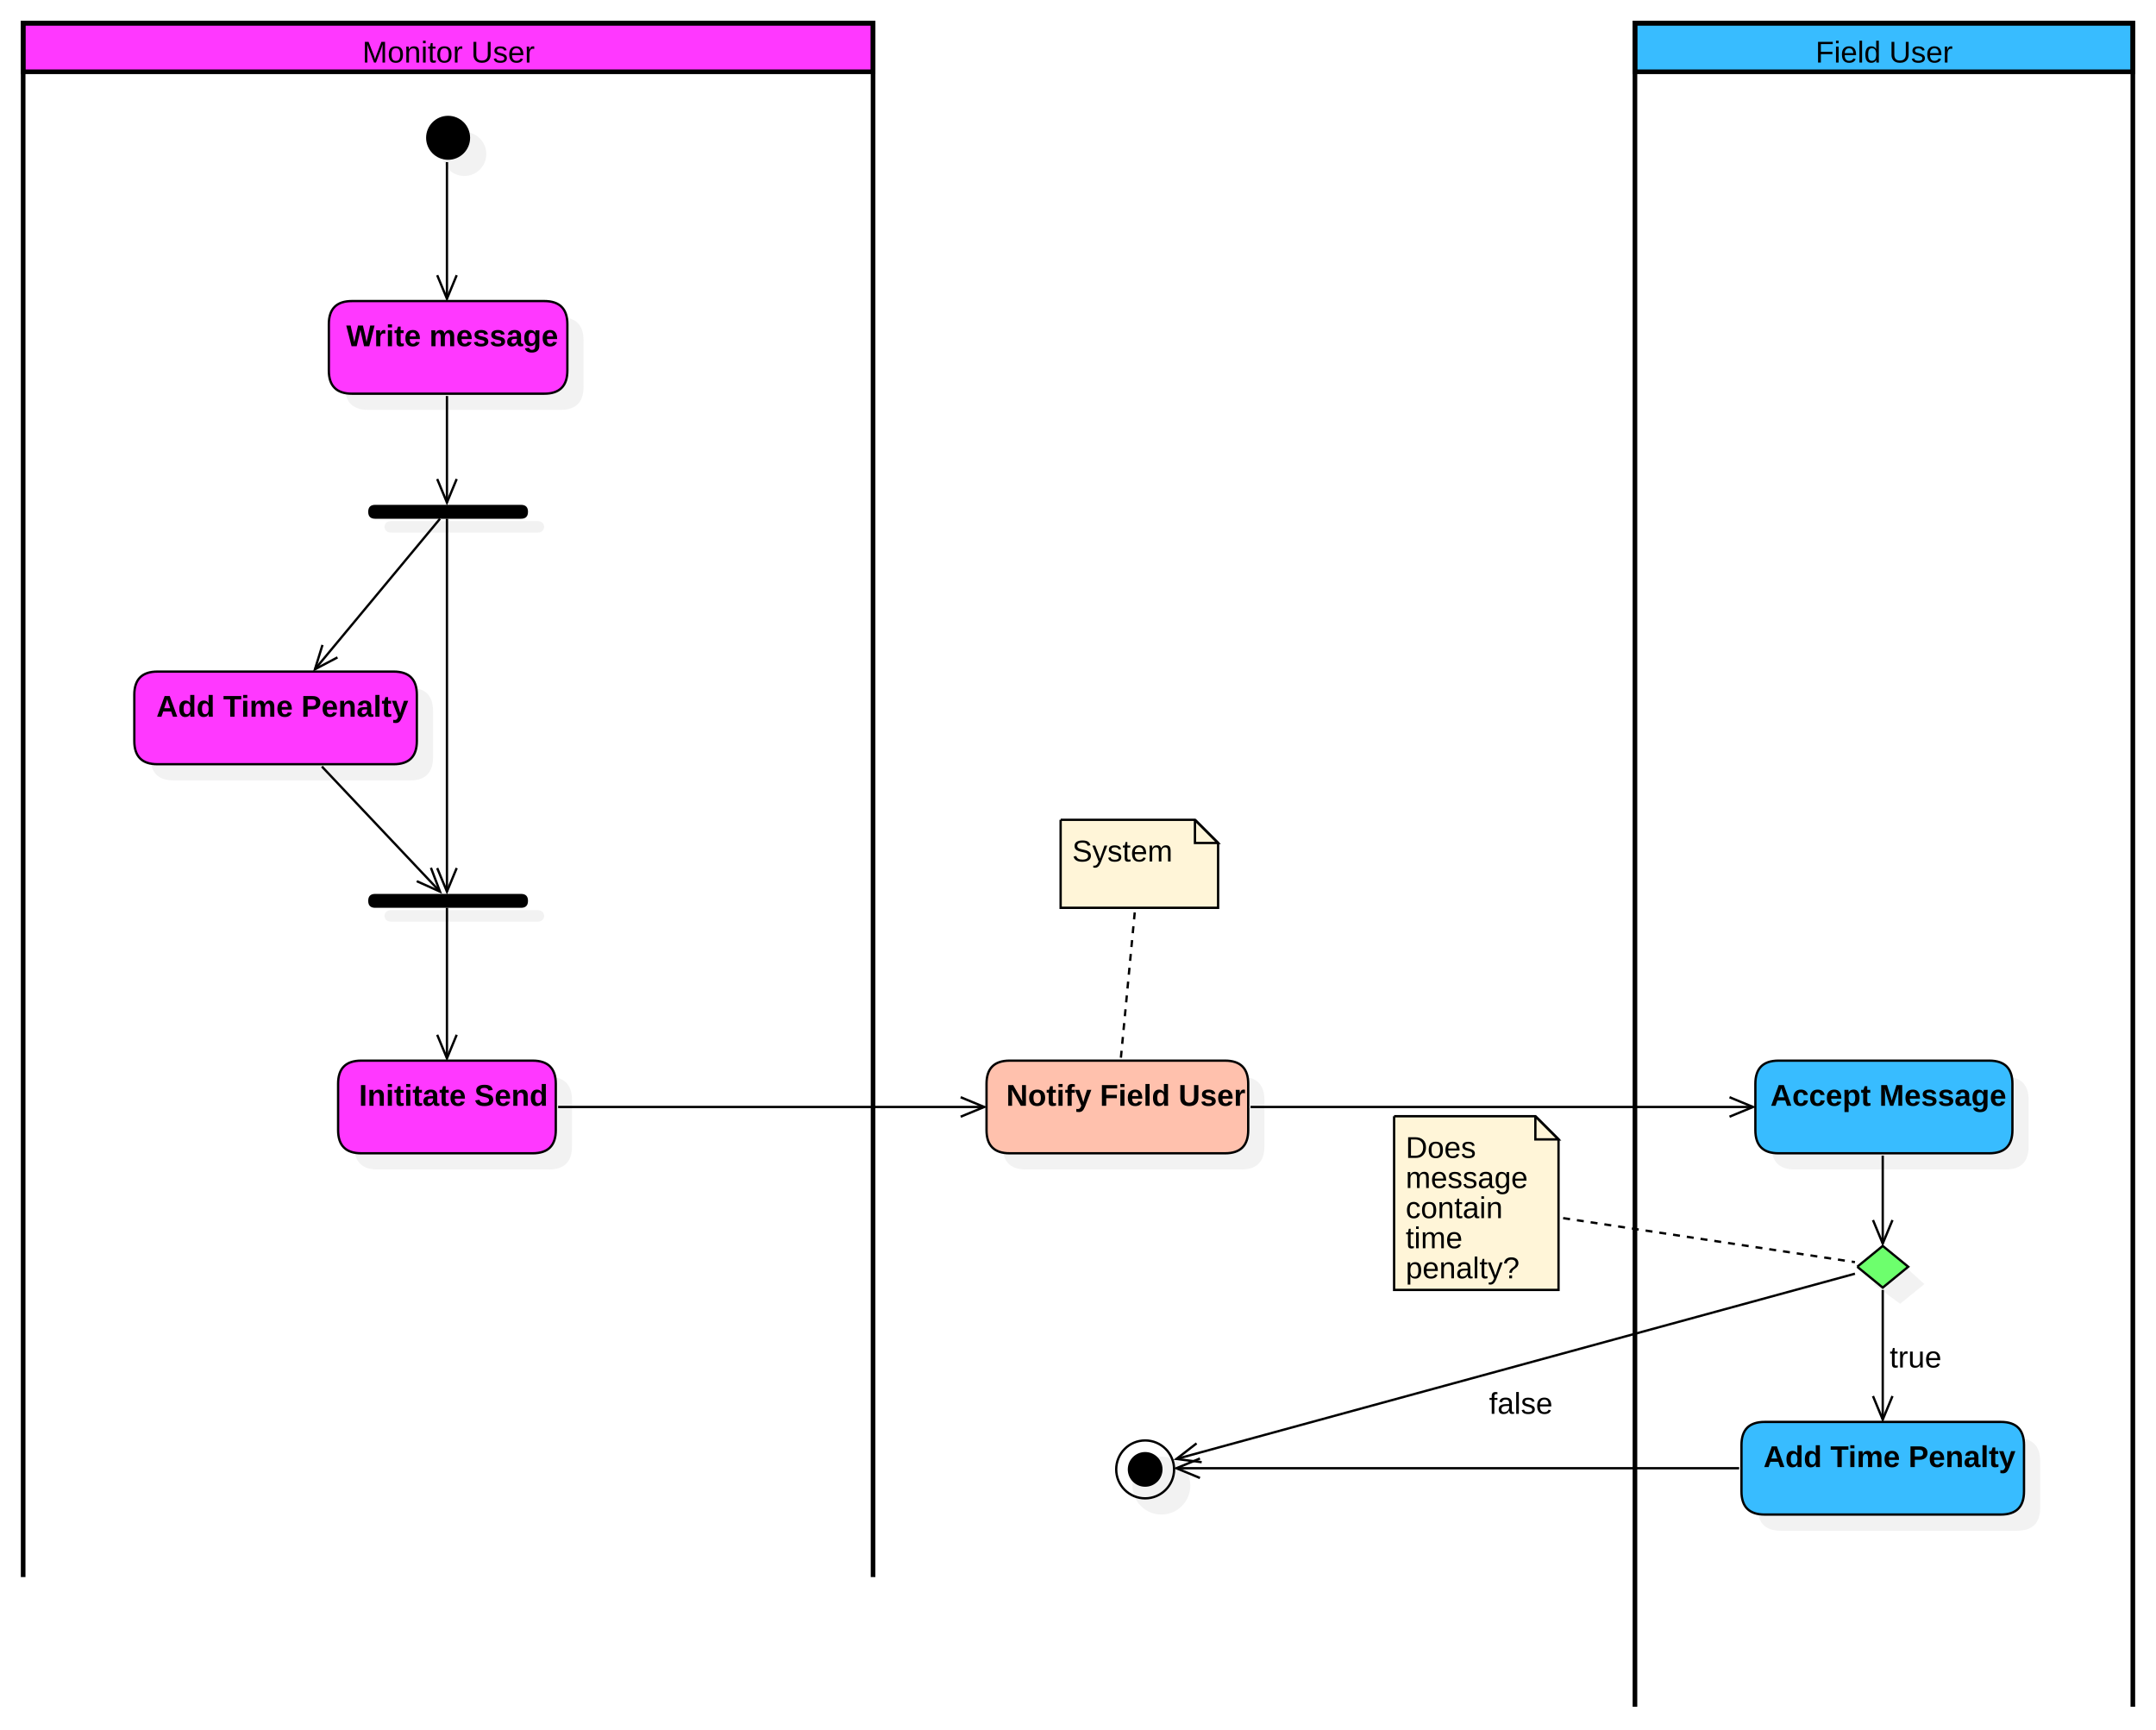
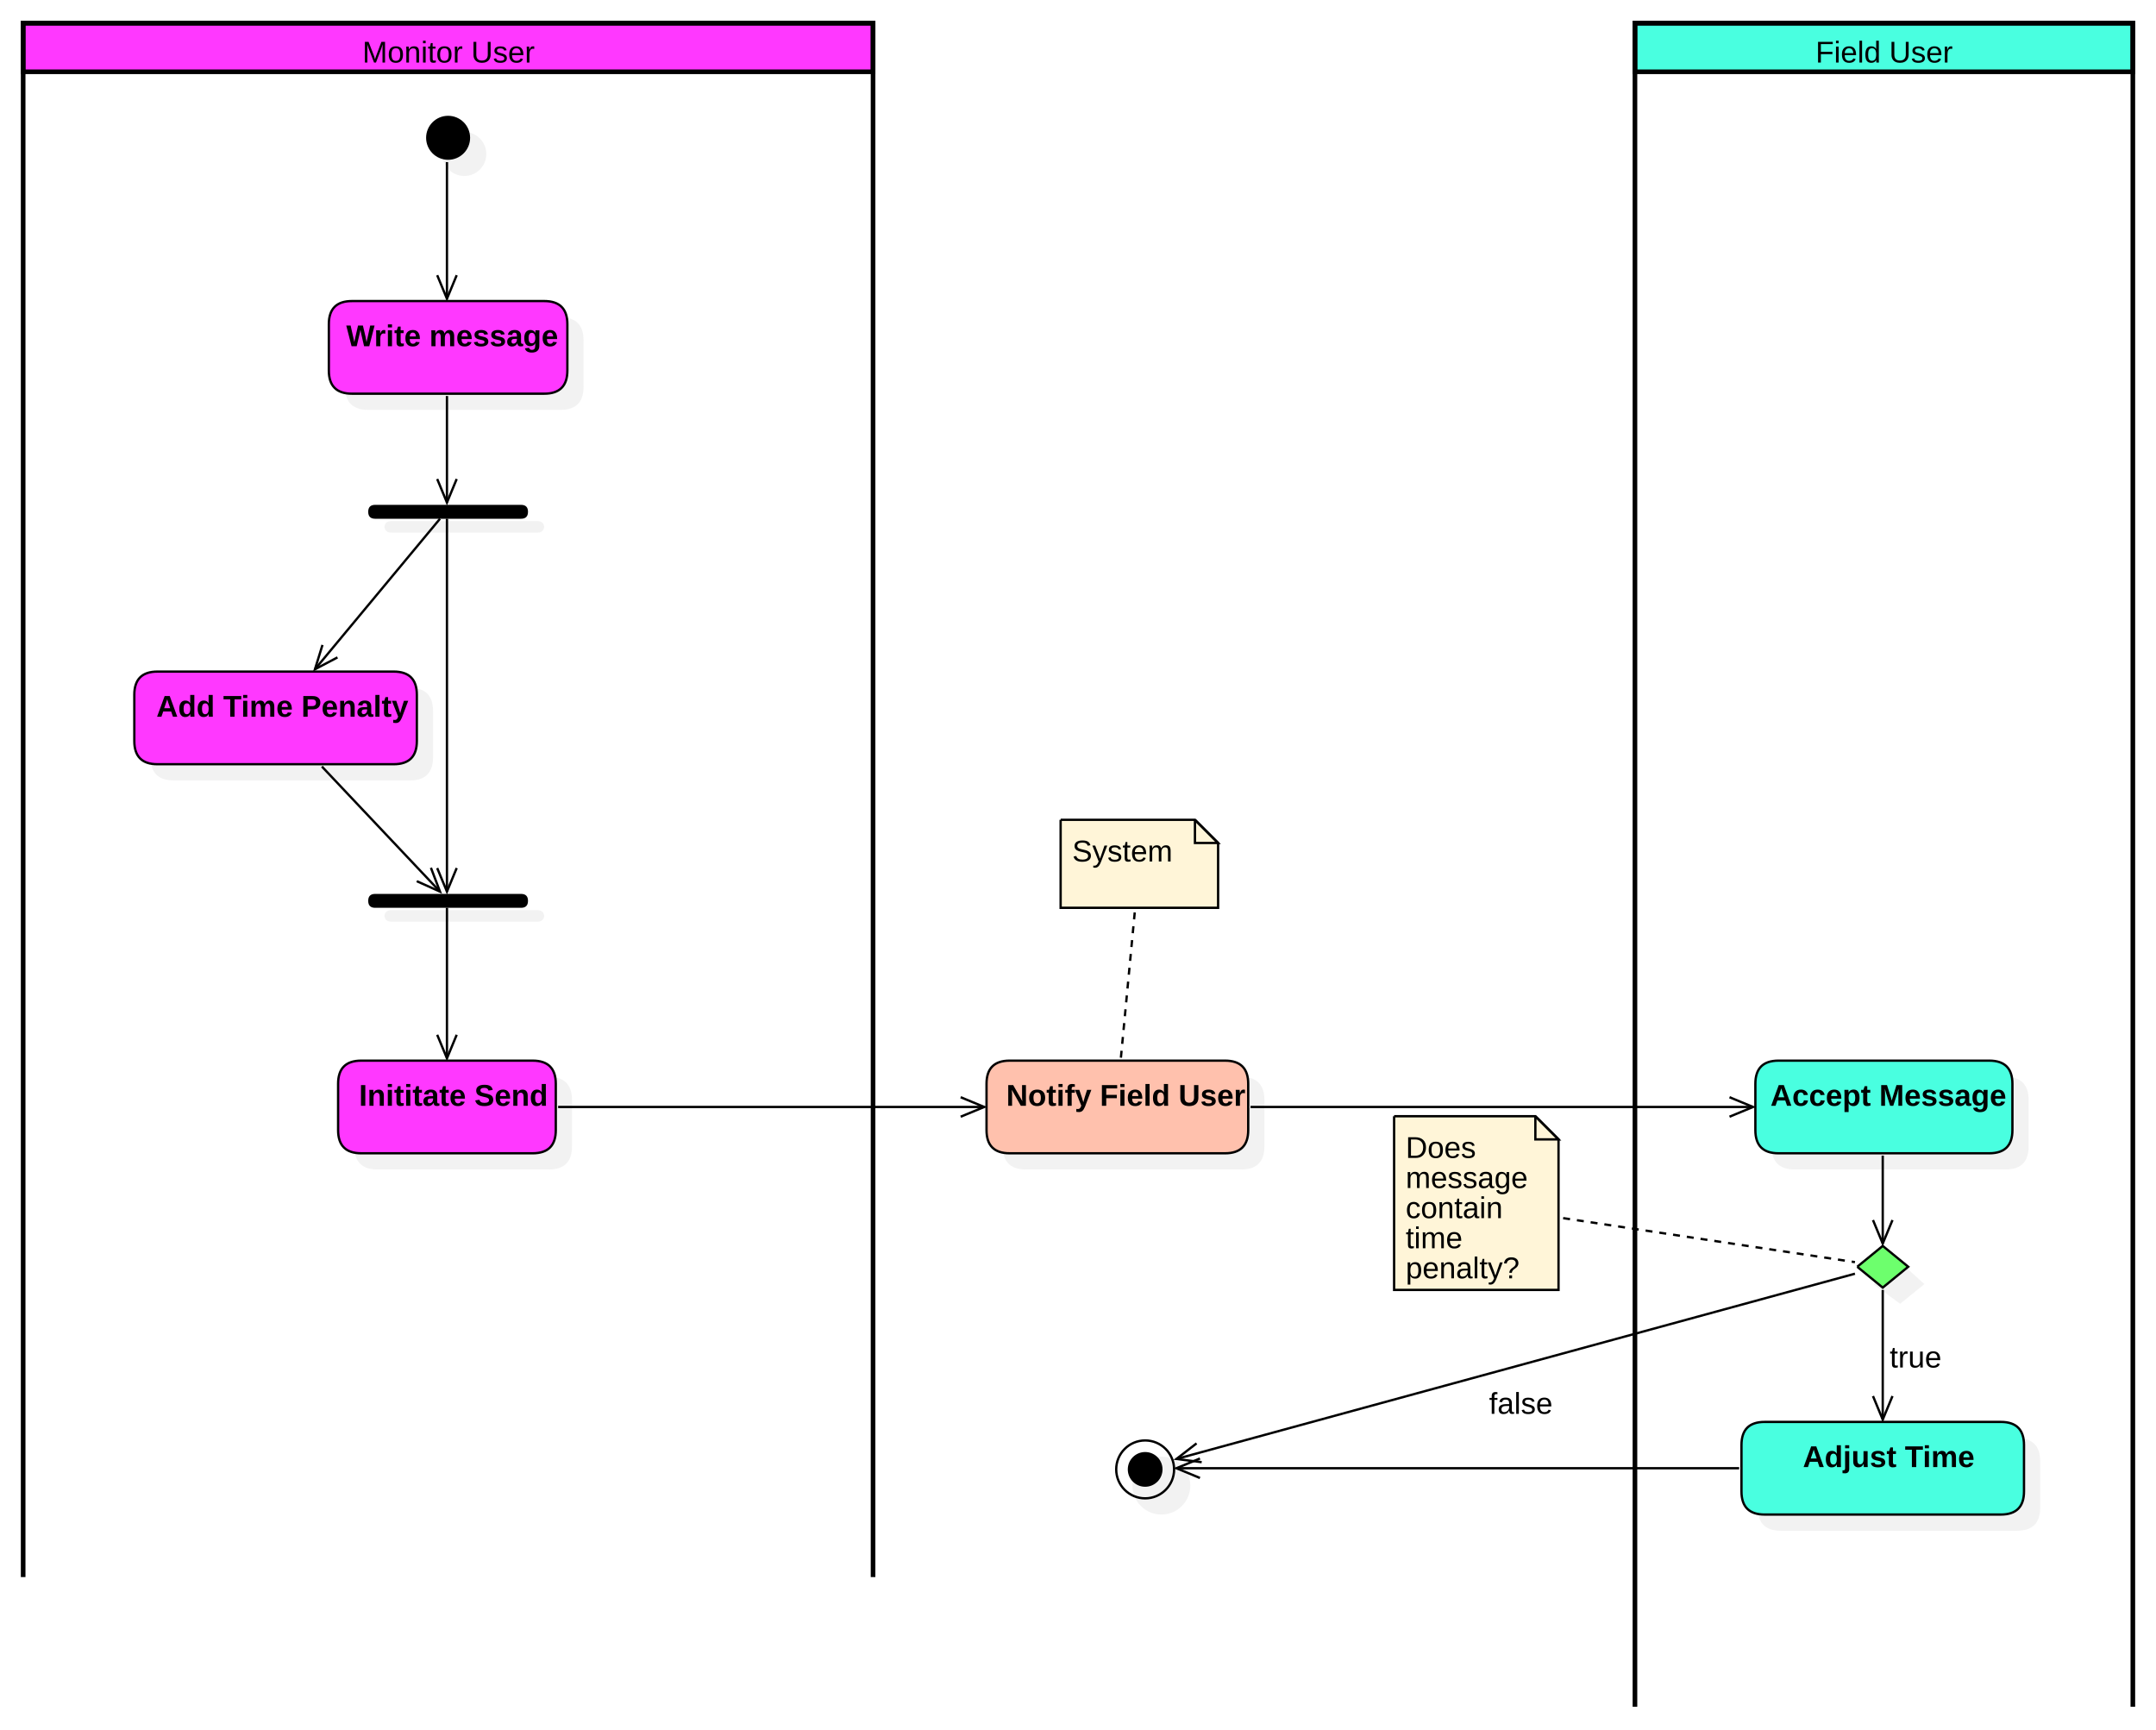
<svg xmlns="http://www.w3.org/2000/svg" version="1.1" width="931" height="747">
  <defs />
  <g>
    <g transform="translate(-14,-6) scale(1,1)">
-       <rect fill="#38bcff" stroke="none" x="720" y="16" width="215" height="21" />
+       <rect fill="#49ffe0" stroke="none" x="720" y="16" width="215" height="21" />
    </g>
    <g transform="translate(-14,-6) scale(1,1)">
      <path fill="none" stroke="#000000" d="M 720 16 L 935 16 L 935 37 L 720 37 L 720 16 Z Z" stroke-miterlimit="10" stroke-width="2" />
    </g>
    <g transform="translate(-14,-6) scale(1,1)">
      <path fill="none" stroke="#000000" d="M 720 743 L 720 16 L 935 16 L 935 743" stroke-miterlimit="10" stroke-width="2" />
    </g>
    <g transform="translate(-14,-6) scale(1,1)">
      <g>
        <path fill="none" stroke="none" />
        <text fill="#000000" stroke="none" font-family="Arial" font-size="13px" font-style="normal" font-weight="normal" text-decoration="none" x="798" y="33">Field User</text>
      </g>
    </g>
    <g transform="translate(-14,-6) scale(1,1)">
      <rect fill="#ff38ff" stroke="none" x="24" y="16" width="367" height="21" />
    </g>
    <g transform="translate(-14,-6) scale(1,1)">
      <path fill="none" stroke="#000000" d="M 24 16 L 391 16 L 391 37 L 24 37 L 24 16 Z Z" stroke-miterlimit="10" stroke-width="2" />
    </g>
    <g transform="translate(-14,-6) scale(1,1)">
      <path fill="none" stroke="#000000" d="M 24 687 L 24 16 L 391 16 L 391 687" stroke-miterlimit="10" stroke-width="2" />
    </g>
    <g transform="translate(-14,-6) scale(1,1)">
      <g>
        <path fill="none" stroke="none" />
        <text fill="#000000" stroke="none" font-family="Arial" font-size="13px" font-style="normal" font-weight="normal" text-decoration="none" x="170.5" y="33">Monitor User</text>
      </g>
    </g>
    <g transform="translate(-14,-6) scale(1,1)">
      <path fill="#C0C0C0" stroke="none" d="M 205 72.5 C 205 67.253 209.253 63 214.5 63 C 219.747 63 224 67.253 224 72.5 C 224 77.747 219.747 82 214.5 82 C 209.253 82 205 77.747 205 72.5 Z" opacity="0.2" />
    </g>
    <g transform="translate(-14,-6) scale(1,1)">
      <path fill="#000000" stroke="none" d="M 198 65.5 C 198 60.253 202.253 56 207.5 56 C 212.747 56 217 60.253 217 65.5 C 217 70.747 212.747 75 207.5 75 C 202.253 75 198 70.747 198 65.5 Z" />
    </g>
    <g transform="translate(-14,-6) scale(1,1)">
      <path fill="#C0C0C0" stroke="none" d="M 173 143 L 256 143 Q 266 143 266 153 L 266 173 Q 266 183 256 183 L 173 183 Q 163 183 163 173 L 163 153 Q 163 143 173 143 Z" opacity="0.2" />
    </g>
    <g transform="translate(-14,-6) scale(1,1)">
      <path fill="#ff38ff" stroke="none" d="M 166 136 L 249 136 Q 259 136 259 146 L 259 166 Q 259 176 249 176 L 166 176 Q 156 176 156 166 L 156 146 Q 156 136 166 136 Z" />
    </g>
    <g transform="translate(-14,-6) scale(1,1)">
      <path fill="none" stroke="#000000" d="M 166 136 L 249 136 Q 259 136 259 146 L 259 166 Q 259 176 249 176 L 166 176 Q 156 176 156 166 L 156 146 Q 156 136 166 136 Z" stroke-miterlimit="10" />
    </g>
    <g transform="translate(-14,-6) scale(1,1)">
      <g>
        <path fill="none" stroke="none" />
        <text fill="#000000" stroke="none" font-family="Arial" font-size="13px" font-style="normal" font-weight="bold" text-decoration="none" x="163.5" y="155.5">Write message</text>
      </g>
    </g>
    <g transform="translate(-14,-6) scale(1,1)">
      <path fill="#C0C0C0" stroke="none" d="M 183 231 L 246 231 Q 249 231 249 234 L 249 233 Q 249 236 246 236 L 183 236 Q 180 236 180 233 L 180 234 Q 180 231 183 231 Z" opacity="0.2" />
    </g>
    <g transform="translate(-14,-6) scale(1,1)">
      <path fill="#000000" stroke="none" d="M 176 224 L 239 224 Q 242 224 242 227 L 242 227 Q 242 230 239 230 L 176 230 Q 173 230 173 227 L 173 227 Q 173 224 176 224 Z" />
    </g>
    <g transform="translate(-14,-6) scale(1,1)">
      <path fill="#C0C0C0" stroke="none" d="M 89 303 L 191 303 Q 201 303 201 313 L 201 333 Q 201 343 191 343 L 89 343 Q 79 343 79 333 L 79 313 Q 79 303 89 303 Z" opacity="0.2" />
    </g>
    <g transform="translate(-14,-6) scale(1,1)">
      <path fill="#ff38ff" stroke="none" d="M 82 296 L 184 296 Q 194 296 194 306 L 194 326 Q 194 336 184 336 L 82 336 Q 72 336 72 326 L 72 306 Q 72 296 82 296 Z" />
    </g>
    <g transform="translate(-14,-6) scale(1,1)">
      <path fill="none" stroke="#000000" d="M 82 296 L 184 296 Q 194 296 194 306 L 194 326 Q 194 336 184 336 L 82 336 Q 72 336 72 326 L 72 306 Q 72 296 82 296 Z" stroke-miterlimit="10" />
    </g>
    <g transform="translate(-14,-6) scale(1,1)">
      <g>
        <path fill="none" stroke="none" />
        <text fill="#000000" stroke="none" font-family="Arial" font-size="13px" font-style="normal" font-weight="bold" text-decoration="none" x="81.5" y="315.5">Add Time Penalty</text>
      </g>
    </g>
    <g transform="translate(-14,-6) scale(1,1)">
      <path fill="#C0C0C0" stroke="none" d="M 183 399 L 246 399 Q 249 399 249 402 L 249 401 Q 249 404 246 404 L 183 404 Q 180 404 180 401 L 180 402 Q 180 399 183 399 Z" opacity="0.2" />
    </g>
    <g transform="translate(-14,-6) scale(1,1)">
      <path fill="#000000" stroke="none" d="M 176 392 L 239 392 Q 242 392 242 395 L 242 395 Q 242 398 239 398 L 176 398 Q 173 398 173 395 L 173 395 Q 173 392 176 392 Z" />
    </g>
    <g transform="translate(-14,-6) scale(1,1)">
      <path fill="#C0C0C0" stroke="none" d="M 177 471 L 251 471 Q 261 471 261 481 L 261 501 Q 261 511 251 511 L 177 511 Q 167 511 167 501 L 167 481 Q 167 471 177 471 Z" opacity="0.2" />
    </g>
    <g transform="translate(-14,-6) scale(1,1)">
      <path fill="#ff38ff" stroke="none" d="M 170 464 L 244 464 Q 254 464 254 474 L 254 494 Q 254 504 244 504 L 170 504 Q 160 504 160 494 L 160 474 Q 160 464 170 464 Z" />
    </g>
    <g transform="translate(-14,-6) scale(1,1)">
      <path fill="none" stroke="#000000" d="M 170 464 L 244 464 Q 254 464 254 474 L 254 494 Q 254 504 244 504 L 170 504 Q 160 504 160 494 L 160 474 Q 160 464 170 464 Z" stroke-miterlimit="10" />
    </g>
    <g transform="translate(-14,-6) scale(1,1)">
      <g>
        <path fill="none" stroke="none" />
        <text fill="#000000" stroke="none" font-family="Arial" font-size="13px" font-style="normal" font-weight="bold" text-decoration="none" x="169" y="483.5">Inititate Send</text>
      </g>
    </g>
    <g transform="translate(-14,-6) scale(1,1)">
      <path fill="none" stroke="#000000" d="M 207 76 L 207 135" stroke-miterlimit="10" />
    </g>
    <g transform="translate(-14,-6) scale(1,1)">
      <path fill="none" stroke="#000000" d="M 202.79 124.837 L 207 135 L 211.21 124.837" stroke-miterlimit="10" />
    </g>
    <g transform="translate(-14,-6) scale(1,1)">
      <path fill="none" stroke="#000000" d="M 207 177 L 207 223" stroke-miterlimit="10" />
    </g>
    <g transform="translate(-14,-6) scale(1,1)">
      <path fill="none" stroke="#000000" d="M 202.79 212.837 L 207 223 L 211.21 212.837" stroke-miterlimit="10" />
    </g>
    <g transform="translate(-14,-6) scale(1,1)">
      <path fill="none" stroke="#000000" d="M 207 230 L 207 391" stroke-miterlimit="10" />
    </g>
    <g transform="translate(-14,-6) scale(1,1)">
      <path fill="none" stroke="#000000" d="M 202.79 380.837 L 207 391 L 211.21 380.837" stroke-miterlimit="10" />
    </g>
    <g transform="translate(-14,-6) scale(1,1)">
      <path fill="none" stroke="#000000" d="M 204 230 L 150 295" stroke-miterlimit="10" />
    </g>
    <g transform="translate(-14,-6) scale(1,1)">
      <path fill="none" stroke="#000000" d="M 153.256 284.493 L 150 295 L 159.732 289.873" stroke-miterlimit="10" />
    </g>
    <g transform="translate(-14,-6) scale(1,1)">
      <path fill="none" stroke="#000000" d="M 153 337 L 204 391" stroke-miterlimit="10" />
    </g>
    <g transform="translate(-14,-6) scale(1,1)">
      <path fill="none" stroke="#000000" d="M 193.962 386.502 L 204 391 L 200.082 380.721" stroke-miterlimit="10" />
    </g>
    <g transform="translate(-14,-6) scale(1,1)">
      <path fill="none" stroke="#000000" d="M 207 398 L 207 463" stroke-miterlimit="10" />
    </g>
    <g transform="translate(-14,-6) scale(1,1)">
      <path fill="none" stroke="#000000" d="M 202.79 452.837 L 207 463 L 211.21 452.837" stroke-miterlimit="10" />
    </g>
    <g transform="translate(-14,-6) scale(1,1)">
      <path fill="#C0C0C0" stroke="none" d="M 457 471 L 550 471 Q 560 471 560 481 L 560 501 Q 560 511 550 511 L 457 511 Q 447 511 447 501 L 447 481 Q 447 471 457 471 Z" opacity="0.2" />
    </g>
    <g transform="translate(-14,-6) scale(1,1)">
      <path fill="#ffc1ad" stroke="none" d="M 450 464 L 543 464 Q 553 464 553 474 L 553 494 Q 553 504 543 504 L 450 504 Q 440 504 440 494 L 440 474 Q 440 464 450 464 Z" />
    </g>
    <g transform="translate(-14,-6) scale(1,1)">
      <path fill="none" stroke="#000000" d="M 450 464 L 543 464 Q 553 464 553 474 L 553 494 Q 553 504 543 504 L 450 504 Q 440 504 440 494 L 440 474 Q 440 464 450 464 Z" stroke-miterlimit="10" />
    </g>
    <g transform="translate(-14,-6) scale(1,1)">
      <g>
        <path fill="none" stroke="none" />
        <text fill="#000000" stroke="none" font-family="Arial" font-size="13px" font-style="normal" font-weight="bold" text-decoration="none" x="448.5" y="483.5">Notify Field User</text>
      </g>
    </g>
    <g transform="translate(-14,-6) scale(1,1)">
      <path fill="#C0C0C0" stroke="none" d="M 789 471 L 880 471 Q 890 471 890 481 L 890 501 Q 890 511 880 511 L 789 511 Q 779 511 779 501 L 779 481 Q 779 471 789 471 Z" opacity="0.2" />
    </g>
    <g transform="translate(-14,-6) scale(1,1)">
-       <path fill="#38bcff" stroke="none" d="M 782 464 L 873 464 Q 883 464 883 474 L 883 494 Q 883 504 873 504 L 782 504 Q 772 504 772 494 L 772 474 Q 772 464 782 464 Z" />
+       <path fill="#49ffe0" stroke="none" d="M 782 464 L 873 464 Q 883 464 883 474 L 883 494 Q 883 504 873 504 L 782 504 Q 772 504 772 494 L 772 474 Q 772 464 782 464 Z" />
    </g>
    <g transform="translate(-14,-6) scale(1,1)">
      <path fill="none" stroke="#000000" d="M 782 464 L 873 464 Q 883 464 883 474 L 883 494 Q 883 504 873 504 L 782 504 Q 772 504 772 494 L 772 474 Q 772 464 782 464 Z" stroke-miterlimit="10" />
    </g>
    <g transform="translate(-14,-6) scale(1,1)">
      <g>
        <path fill="none" stroke="none" />
        <text fill="#000000" stroke="none" font-family="Arial" font-size="13px" font-style="normal" font-weight="bold" text-decoration="none" x="778.5" y="483.5">Accept Message</text>
      </g>
    </g>
    <g transform="translate(-14,-6) scale(1,1)">
      <path fill="#C0C0C0" stroke="none" d="M 823 560.5 L 834.5 551 L 845 560.5 L 834.5 569 L 823 560.5" opacity="0.2" />
    </g>
    <g transform="translate(-14,-6) scale(1,1)">
      <path fill="#6dff6d" stroke="none" d="M 816 553 L 827 544 L 838 553 L 827 562 L 816 553" />
    </g>
    <g transform="translate(-14,-6) scale(1,1)">
      <path fill="none" stroke="#000000" d="M 816 553 L 827 544 L 838 553 L 827 562 L 816 553 L 816 553" stroke-miterlimit="10" />
    </g>
    <g transform="translate(-14,-6) scale(1,1)">
      <path fill="#C0C0C0" stroke="none" d="M 783 627 L 885 627 Q 895 627 895 637 L 895 657 Q 895 667 885 667 L 783 667 Q 773 667 773 657 L 773 637 Q 773 627 783 627 Z" opacity="0.2" />
    </g>
    <g transform="translate(-14,-6) scale(1,1)">
-       <path fill="#38bcff" stroke="none" d="M 776 620 L 878 620 Q 888 620 888 630 L 888 650 Q 888 660 878 660 L 776 660 Q 766 660 766 650 L 766 630 Q 766 620 776 620 Z" />
+       <path fill="#49ffe0" stroke="none" d="M 776 620 L 878 620 Q 888 620 888 630 L 888 650 Q 888 660 878 660 L 776 660 Q 766 660 766 650 L 766 630 Q 766 620 776 620 Z" />
    </g>
    <g transform="translate(-14,-6) scale(1,1)">
      <path fill="none" stroke="#000000" d="M 776 620 L 878 620 Q 888 620 888 630 L 888 650 Q 888 660 878 660 L 776 660 Q 766 660 766 650 L 766 630 Q 766 620 776 620 Z" stroke-miterlimit="10" />
    </g>
    <g transform="translate(-14,-6) scale(1,1)">
      <g>
        <path fill="none" stroke="none" />
-         <text fill="#000000" stroke="none" font-family="Arial" font-size="13px" font-style="normal" font-weight="bold" text-decoration="none" x="775.5" y="639.5">Add Time Penalty</text>
+         <text fill="#000000" stroke="none" font-family="Arial" font-size="13px" font-style="normal" font-weight="bold" text-decoration="none" x="792.5" y="639.5">Adjust Time</text>
      </g>
    </g>
    <g transform="translate(-14,-6) scale(1,1)">
      <path fill="#C0C0C0" stroke="none" d="M 503 647.5 C 503 640.596 508.596 635 515.5 635 C 522.404 635 528 640.596 528 647.5 C 528 654.404 522.404 660 515.5 660 C 508.596 660 503 654.404 503 647.5 Z" opacity="0.2" />
    </g>
    <g transform="translate(-14,-6) scale(1,1)">
      <path fill="none" stroke="#000000" d="M 496 640.5 C 496 633.596 501.596 628 508.5 628 C 515.404 628 521 633.596 521 640.5 C 521 647.404 515.404 653 508.5 653 C 501.596 653 496 647.404 496 640.5 Z" stroke-miterlimit="10" />
    </g>
    <g transform="translate(-14,-6) scale(1,1)">
      <path fill="#000000" stroke="none" d="M 501 640.5 C 501 636.358 504.358 633 508.5 633 C 512.642 633 516 636.358 516 640.5 C 516 644.642 512.642 648 508.5 648 C 504.358 648 501 644.642 501 640.5 Z" />
    </g>
    <g transform="translate(-14,-6) scale(1,1)">
      <path fill="none" stroke="#000000" d="M 255 484 L 439 484" stroke-miterlimit="10" />
    </g>
    <g transform="translate(-14,-6) scale(1,1)">
      <path fill="none" stroke="#000000" d="M 428.837 488.21 L 439 484 L 428.837 479.79" stroke-miterlimit="10" />
    </g>
    <g transform="translate(-14,-6) scale(1,1)">
      <path fill="none" stroke="#000000" d="M 554 484 L 771 484" stroke-miterlimit="10" />
    </g>
    <g transform="translate(-14,-6) scale(1,1)">
      <path fill="none" stroke="#000000" d="M 760.837 488.21 L 771 484 L 760.837 479.79" stroke-miterlimit="10" />
    </g>
    <g transform="translate(-14,-6) scale(1,1)">
      <path fill="none" stroke="#000000" d="M 827 505 L 827 543" stroke-miterlimit="10" />
    </g>
    <g transform="translate(-14,-6) scale(1,1)">
      <path fill="none" stroke="#000000" d="M 822.79 532.837 L 827 543 L 831.21 532.837" stroke-miterlimit="10" />
    </g>
    <g transform="translate(-14,-6) scale(1,1)">
      <path fill="none" stroke="#000000" d="M 827 563 L 827 619" stroke-miterlimit="10" />
    </g>
    <g transform="translate(-14,-6) scale(1,1)">
      <path fill="none" stroke="#000000" d="M 822.79 608.837 L 827 619 L 831.21 608.837" stroke-miterlimit="10" />
    </g>
    <g transform="translate(-14,-6) scale(1,1)">
      <g>
        <path fill="none" stroke="none" />
        <text fill="#000000" stroke="none" font-family="Arial" font-size="13px" font-style="normal" font-weight="normal" text-decoration="none" x="830" y="596.5">true</text>
      </g>
    </g>
    <g transform="translate(-14,-6) scale(1,1)">
      <path fill="none" stroke="#000000" d="M 815 556 L 522 636" stroke-miterlimit="10" />
    </g>
    <g transform="translate(-14,-6) scale(1,1)">
      <path fill="none" stroke="#000000" d="M 530.695 629.262 L 522 636 L 532.913 637.384" stroke-miterlimit="10" />
    </g>
    <g transform="translate(-14,-6) scale(1,1)">
      <g>
        <path fill="none" stroke="none" />
        <text fill="#000000" stroke="none" font-family="Arial" font-size="13px" font-style="normal" font-weight="normal" text-decoration="none" x="657" y="616.5">false</text>
      </g>
    </g>
    <g transform="translate(-14,-6) scale(1,1)">
      <path fill="none" stroke="#000000" d="M 765 640 L 522 640" stroke-miterlimit="10" />
    </g>
    <g transform="translate(-14,-6) scale(1,1)">
      <path fill="none" stroke="#000000" d="M 532.163 635.79 L 522 640 L 532.163 644.21" stroke-miterlimit="10" />
    </g>
    <g transform="translate(-14,-6) scale(1,1)">
      <path fill="#fff5d8" stroke="none" d="M 616 488 L 677 488 L 687 498 L 687 563 L 616 563 L 616 488" />
    </g>
    <g transform="translate(-14,-6) scale(1,1)">
      <path fill="none" stroke="#000000" d="M 616 488 L 677 488 L 687 498 L 687 563 L 616 563 L 616 488 L 616 488" stroke-miterlimit="10" />
    </g>
    <g transform="translate(-14,-6) scale(1,1)">
      <path fill="none" stroke="#000000" d="M 677 488 L 677 498 L 687 498 L 677 488" stroke-miterlimit="10" />
    </g>
    <g transform="translate(-14,-6) scale(1,1)">
      <g>
        <path fill="none" stroke="none" />
        <text fill="#000000" stroke="none" font-family="Arial" font-size="13px" font-style="normal" font-weight="normal" text-decoration="none" x="621" y="506">Does</text>
        <text fill="#000000" stroke="none" font-family="Arial" font-size="13px" font-style="normal" font-weight="normal" text-decoration="none" x="621" y="519">message</text>
        <text fill="#000000" stroke="none" font-family="Arial" font-size="13px" font-style="normal" font-weight="normal" text-decoration="none" x="621" y="532">contain</text>
        <text fill="#000000" stroke="none" font-family="Arial" font-size="13px" font-style="normal" font-weight="normal" text-decoration="none" x="621" y="545">time</text>
        <text fill="#000000" stroke="none" font-family="Arial" font-size="13px" font-style="normal" font-weight="normal" text-decoration="none" x="621" y="558">penalty?</text>
      </g>
    </g>
    <g transform="translate(-14,-6) scale(1,1)">
      <path fill="none" stroke="#000000" d="M 689 532 L 815 551" stroke-miterlimit="10" stroke-dasharray="3" />
    </g>
    <g transform="translate(-14,-6) scale(1,1)">
      <path fill="#fff5d8" stroke="none" d="M 472 360 L 530 360 L 540 370 L 540 398 L 472 398 L 472 360" />
    </g>
    <g transform="translate(-14,-6) scale(1,1)">
      <path fill="none" stroke="#000000" d="M 472 360 L 530 360 L 540 370 L 540 398 L 472 398 L 472 360 L 472 360" stroke-miterlimit="10" />
    </g>
    <g transform="translate(-14,-6) scale(1,1)">
      <path fill="none" stroke="#000000" d="M 530 360 L 530 370 L 540 370 L 530 360" stroke-miterlimit="10" />
    </g>
    <g transform="translate(-14,-6) scale(1,1)">
      <g>
        <path fill="none" stroke="none" />
        <text fill="#000000" stroke="none" font-family="Arial" font-size="13px" font-style="normal" font-weight="normal" text-decoration="none" x="477" y="378">System</text>
      </g>
    </g>
    <g transform="translate(-14,-6) scale(1,1)">
      <path fill="none" stroke="#000000" d="M 504 400 L 498 463" stroke-miterlimit="10" stroke-dasharray="3" />
    </g>
  </g>
</svg>
